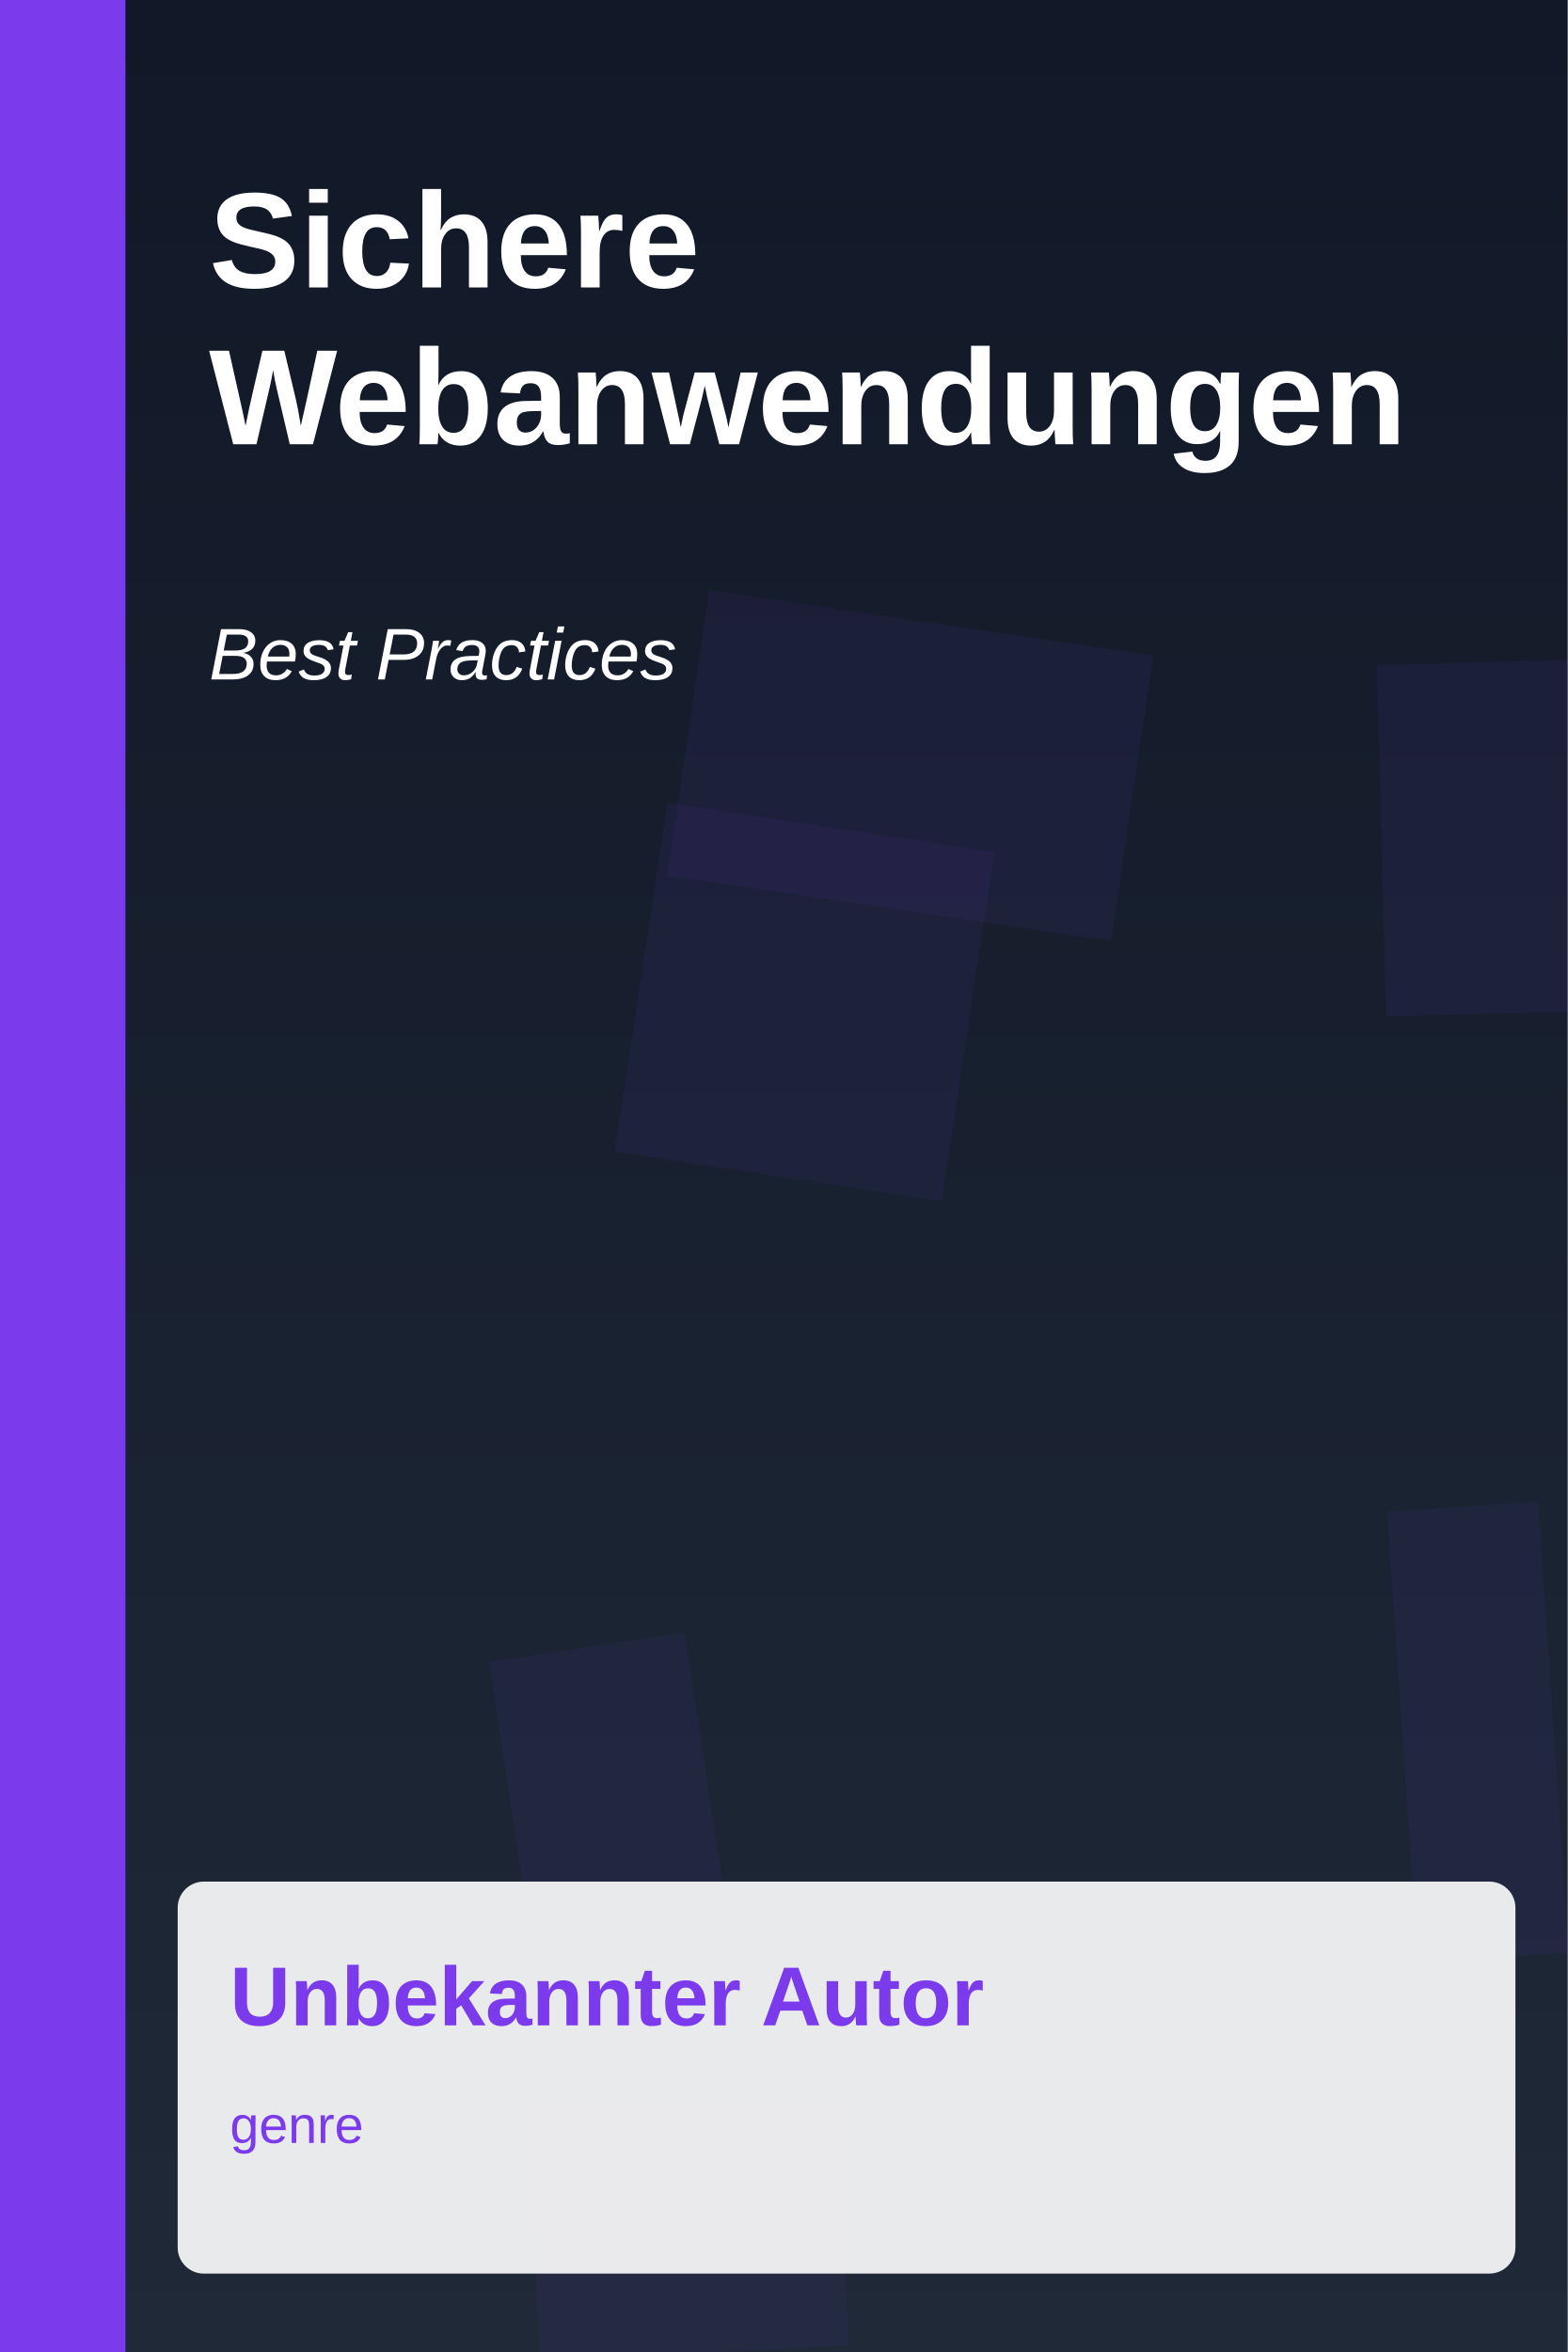
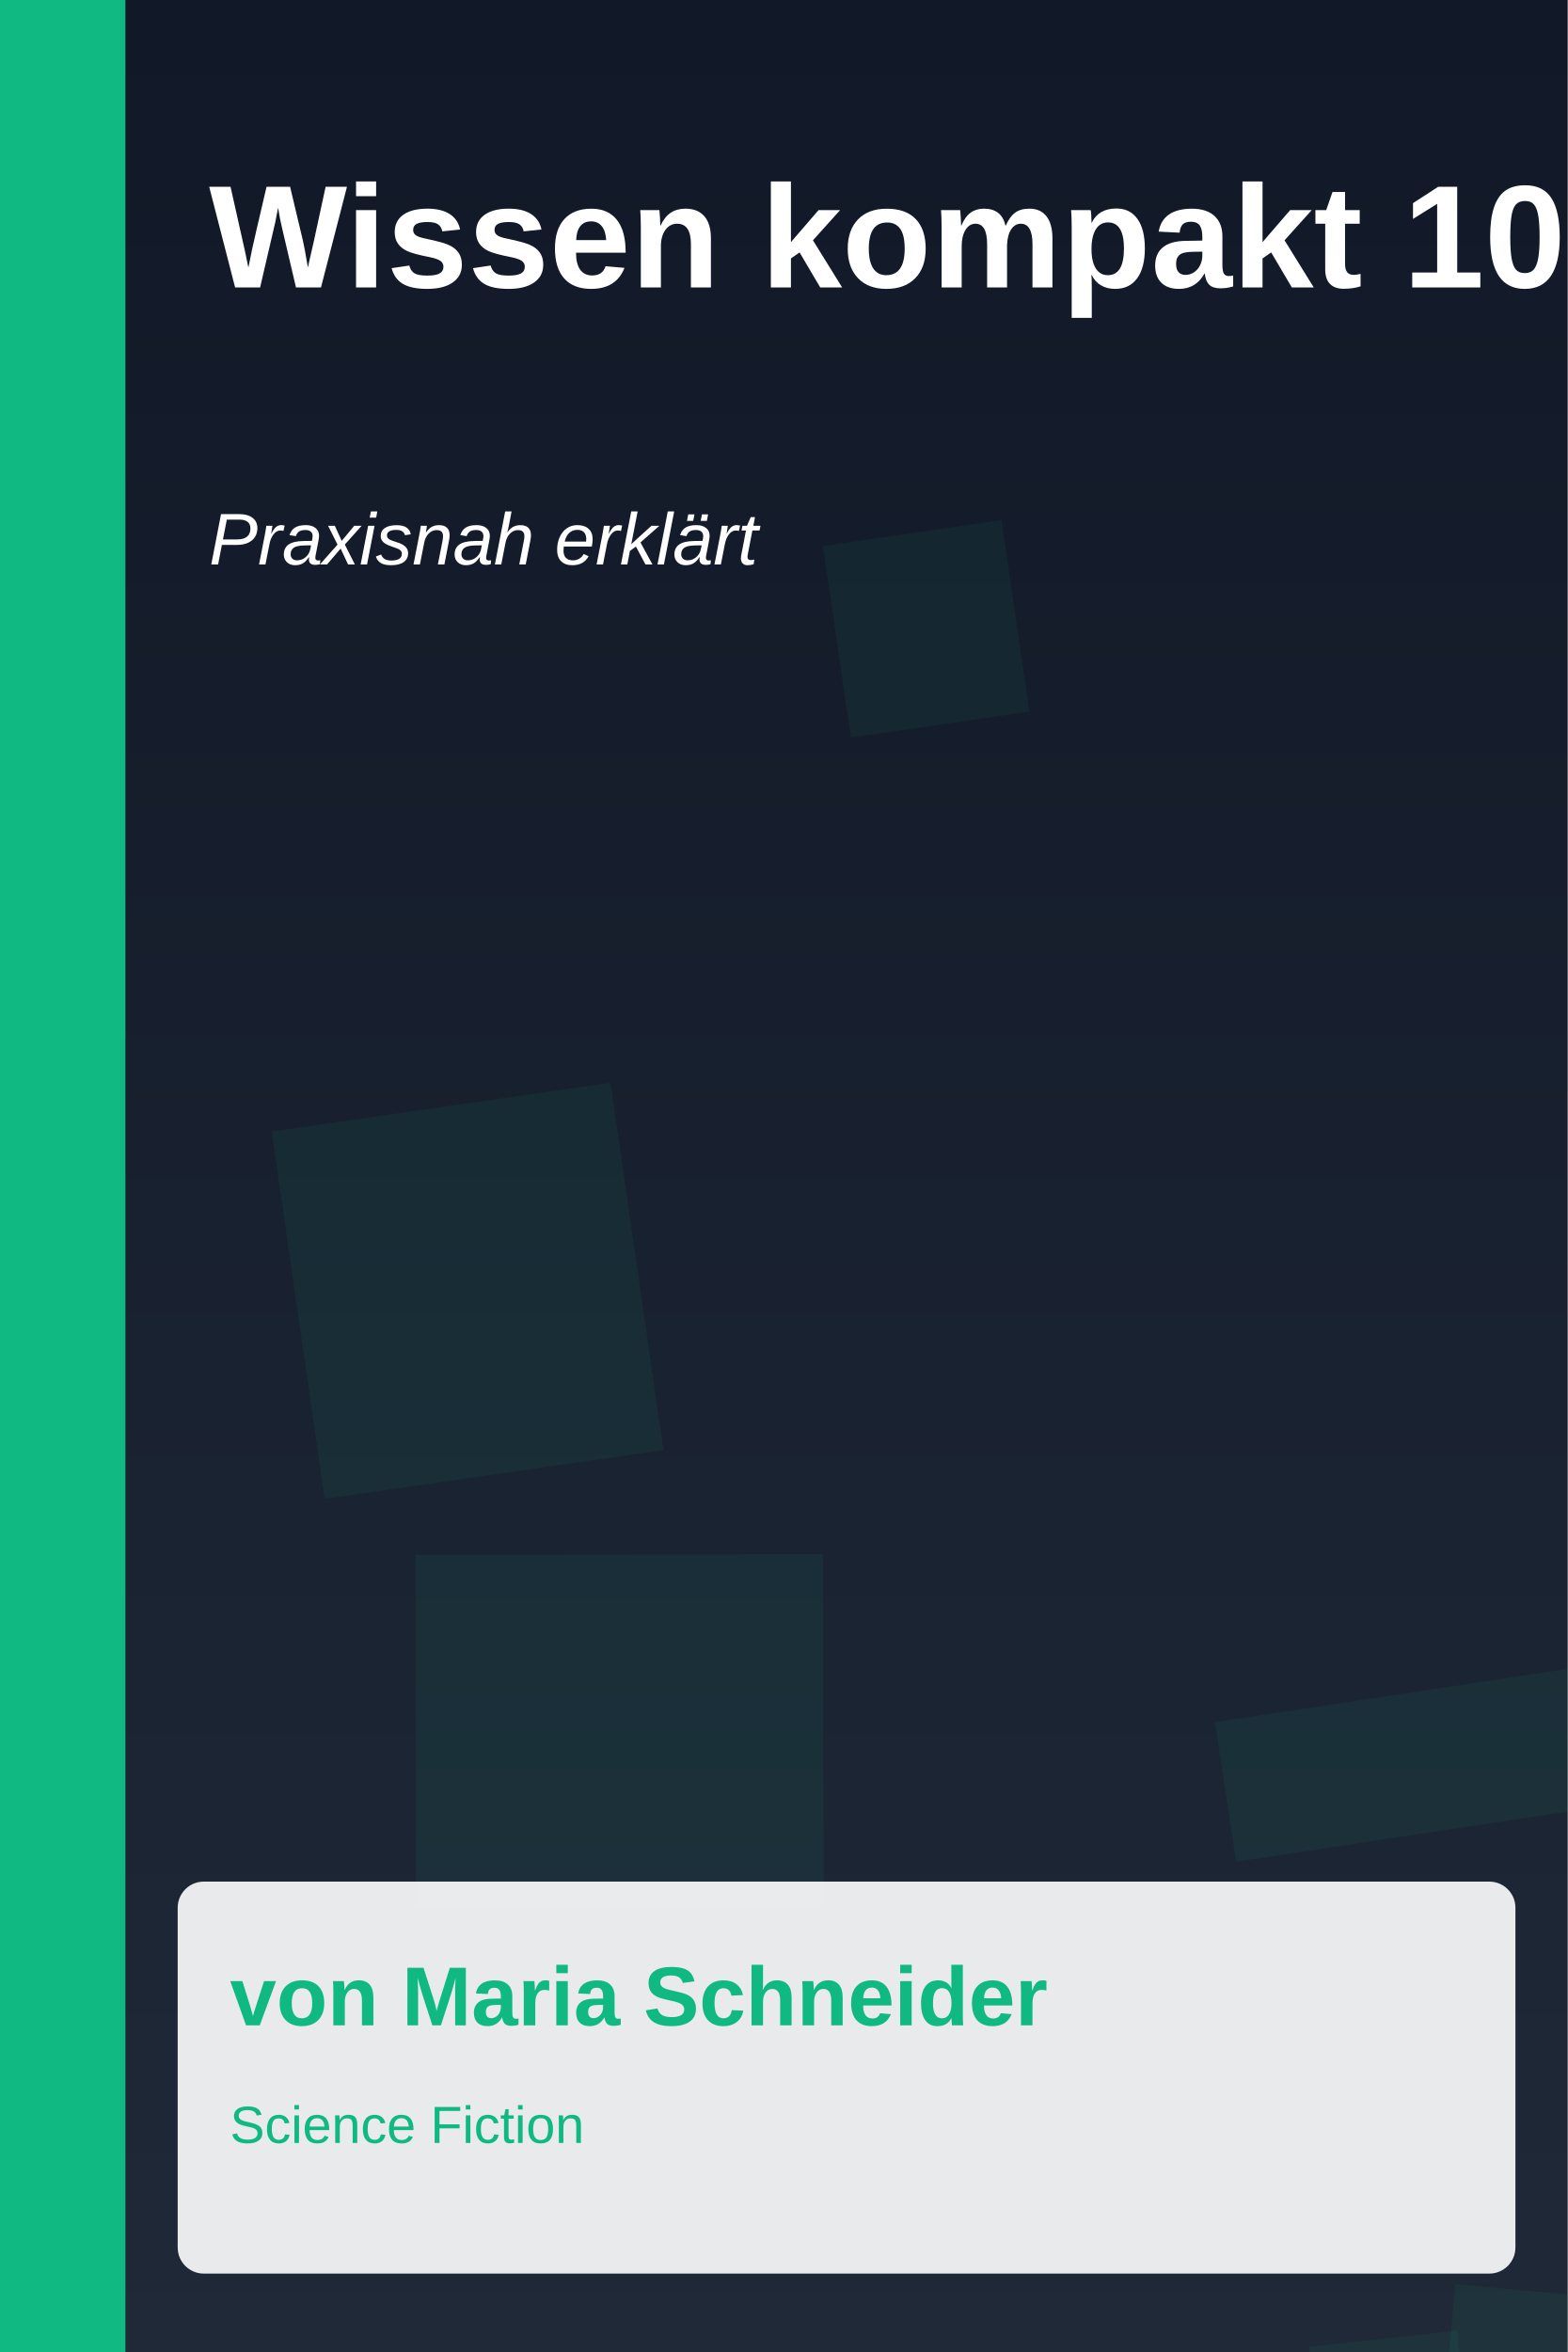
<svg xmlns="http://www.w3.org/2000/svg" width="600" height="900">
  <defs>
    <linearGradient id="bg" x1="0" y="0" x2="0" y2="1">
      <stop offset="0%" stop-color="#111827" />
      <stop offset="100%" stop-color="#1F2937" />
    </linearGradient>
  </defs>
  <rect width="600" height="900" fill="url(#bg)" />
-   <rect x="199.7" y="761.4" width="118.3" height="142.1" fill="#7C3AED" fill-opacity="0.07" transform="rotate(-2.8 199.7 761.4)" />
-   <rect x="271.5" y="225.8" width="171.7" height="110.4" fill="#7C3AED" fill-opacity="0.07" transform="rotate(8.4 271.5 225.8)" />
-   <rect x="527.0" y="254.5" width="114.5" height="134.5" fill="#7C3AED" fill-opacity="0.07" transform="rotate(-1.5 527.0 254.5)" />
-   <rect x="255.5" y="307.2" width="126.5" height="135.0" fill="#7C3AED" fill-opacity="0.07" transform="rotate(8.6 255.5 307.2)" />
-   <rect x="530.9" y="578.5" width="57.9" height="172.9" fill="#7C3AED" fill-opacity="0.07" transform="rotate(-3.9 530.9 578.5)" />
-   <rect x="187.2" y="635.9" width="75.7" height="98.1" fill="#7C3AED" fill-opacity="0.07" transform="rotate(-8.6 187.2 635.9)" />
-   <rect x="0" y="0" width="48" height="900" fill="#7C3AED" />
+   <rect x="159" y="595" width="156" height="135" fill="#10B981" fill-opacity="0.07" transform="rotate(-0.1 159 595)" />
+   <rect x="501" y="898" width="57" height="147" fill="#10B981" fill-opacity="0.07" transform="rotate(-6.2 501 898)" />
+   <rect x="104" y="433" width="131" height="142" fill="#10B981" fill-opacity="0.07" transform="rotate(-8.2 104 433)" />
+   <rect x="557" y="874" width="69" height="112" fill="#10B981" fill-opacity="0.07" transform="rotate(5.4 557 874)" />
+   <rect x="315" y="209" width="69" height="74" fill="#10B981" fill-opacity="0.07" transform="rotate(-8.3 315 209)" />
+   <rect x="465" y="659" width="161" height="54" fill="#10B981" fill-opacity="0.07" transform="rotate(-8.6 465 659)" />
+   <rect x="0" y="0" width="48" height="900" fill="#10B981" />
  <g font-family="Arial, sans-serif" fill="white">
-     <text x="80" y="110" font-size="52" font-weight="700">Sichere</text>
-     <text x="80" y="170" font-size="52" font-weight="700">Webanwendungen</text>
-     <text x="80" y="260" font-size="28" font-style="italic">Best Practices</text>
+     <text x="80" y="110" font-size="56" font-weight="700">Wissen kompakt 1004</text>
+     <text x="80" y="216" font-size="28" font-style="italic">Praxisnah erklärt</text>
  </g>
  <rect x="68" y="720" width="512" height="150" rx="10" fill="rgba(255,255,255,0.9)" />
-   <text x="88" y="775" font-size="32" font-weight="700" fill="#7C3AED" font-family="Arial, sans-serif">Unbekannter Autor</text>
-   <text x="88" y="820" font-size="20" fill="#7C3AED" font-family="Arial, sans-serif">genre</text>
+   <text x="88" y="775" font-size="32" font-weight="700" fill="#10B981" font-family="Arial, sans-serif">von Maria Schneider</text>
+   <text x="88" y="820" font-size="20" fill="#10B981" font-family="Arial, sans-serif">Science Fiction</text>
</svg>
